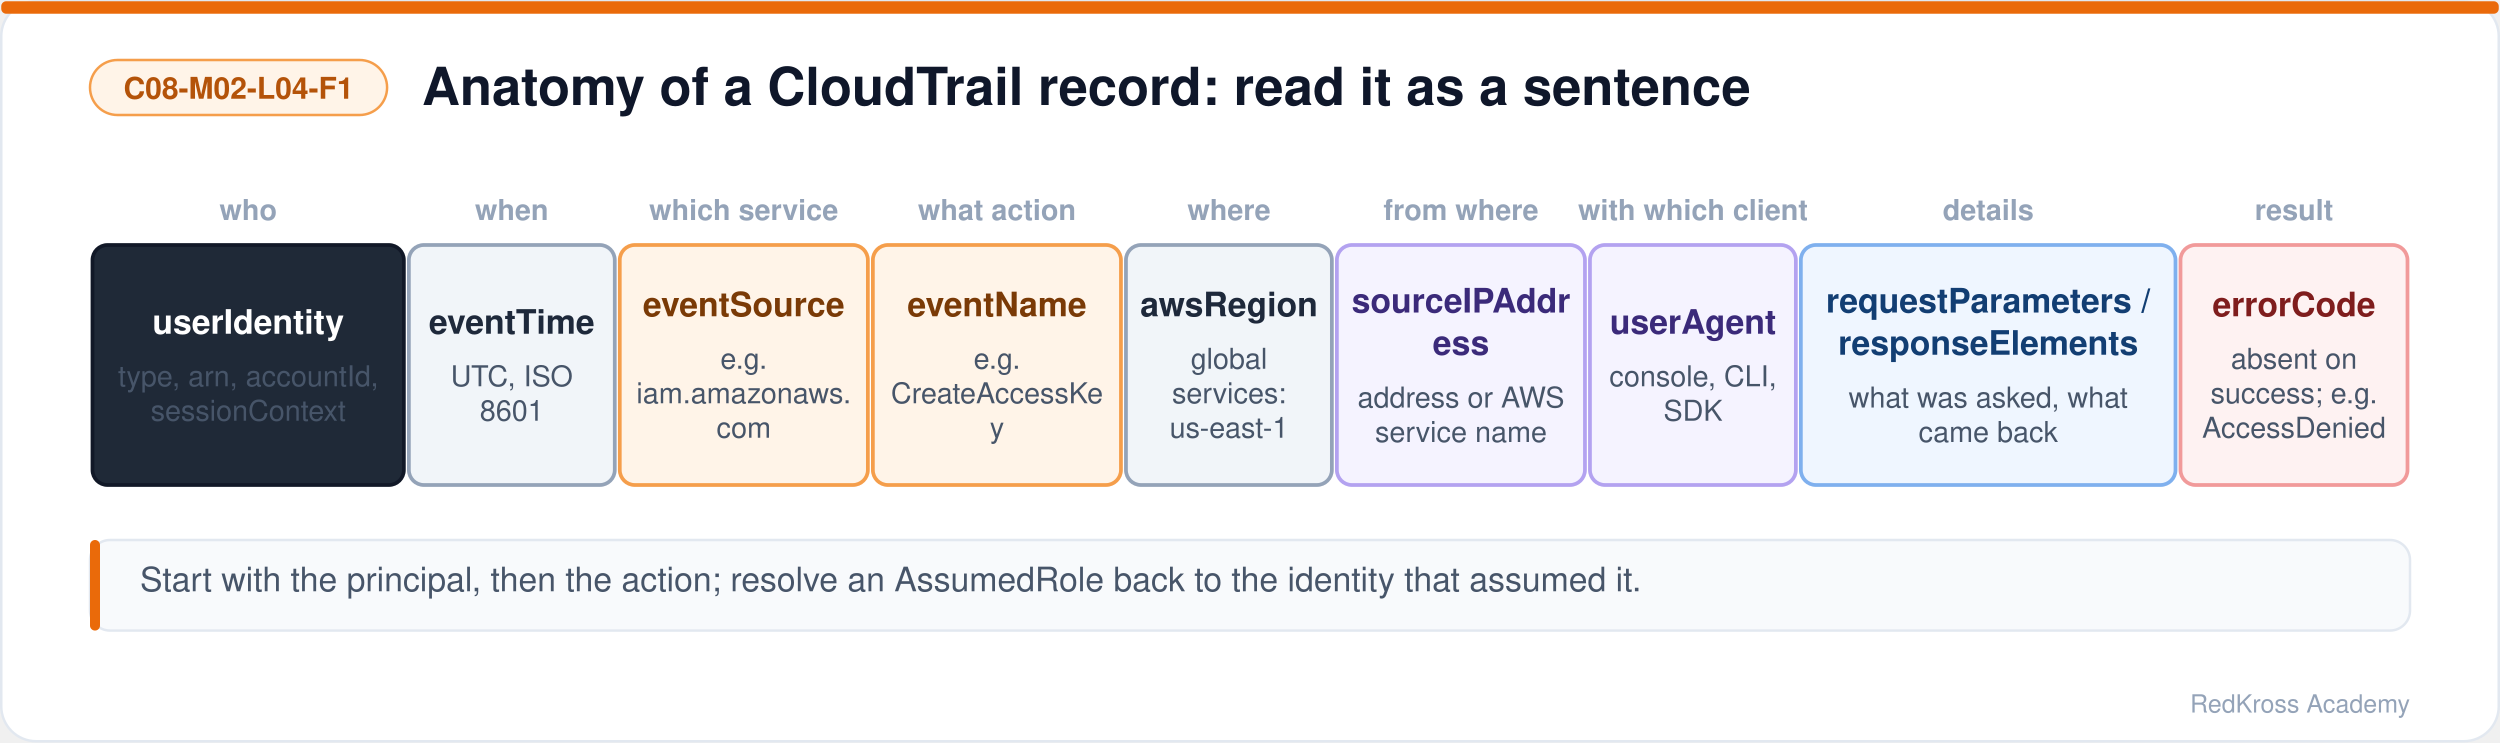
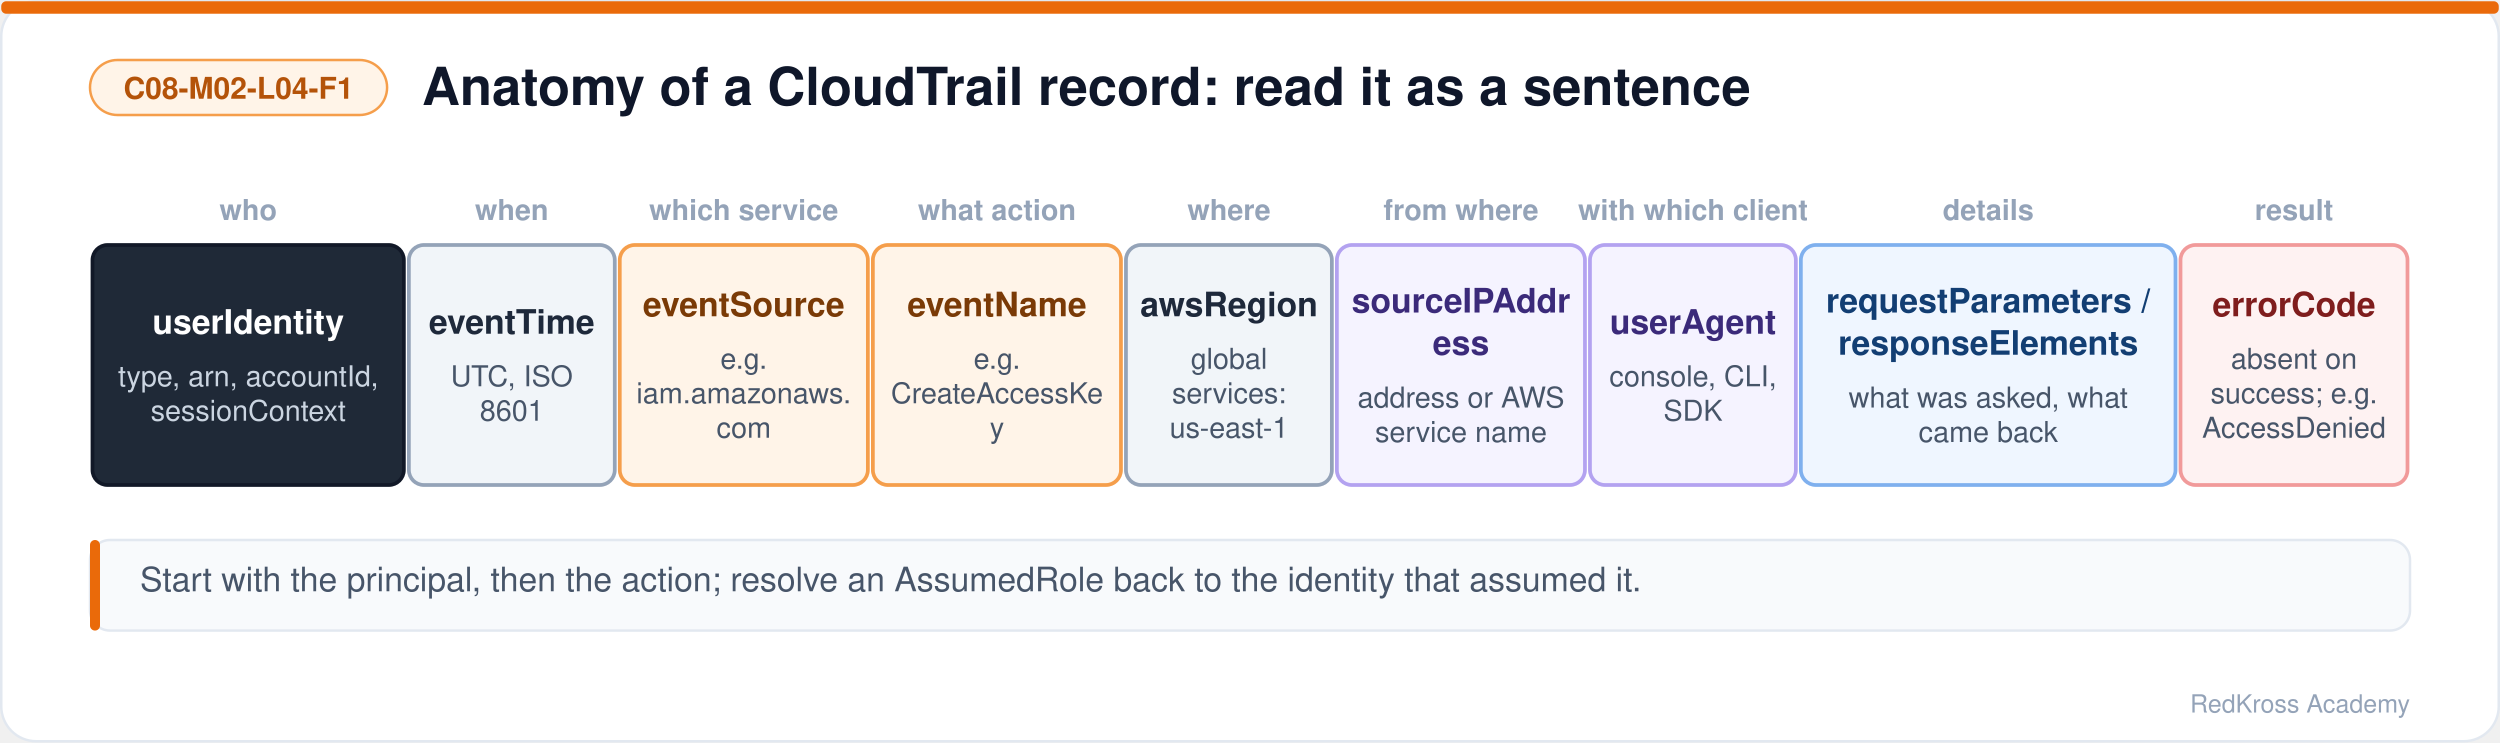
<svg xmlns="http://www.w3.org/2000/svg" viewBox="0 0 1000 297" width="1000" height="297" role="img" aria-label="Segment diagram of nine fields from left to right. userIdentity, labelled who, with type, arn, accountId and sessionContext. eventTime, labelled when, UTC in ISO 8601. eventSource, labelled which service, for example iam.amazonaws.com. eventName, labelled what action, for example CreateAccessKey. awsRegion, labelled where, with global services in us-east-1. sourceIPAddress, labelled from where, an address or an AWS service name. userAgent, labelled with which client: console, CLI or SDK. requestParameters / responseElements, labelled details: what was asked and what came back. errorCode, labelled result: absent on success, for example AccessDenied.">
  <defs>
    <marker id="ah" viewBox="0 0 10 10" refX="9" refY="5" markerWidth="7" markerHeight="7" orient="auto-start-reverse">
      <path d="M0,0 L10,5 L0,10 z" fill="#64748B" />
    </marker>
  </defs>
  <rect x="0.5" y="0.5" width="999" height="296" rx="14" fill="#FFFFFF" stroke="#E2E8F0" />
  <rect x="0.5" y="0.5" width="999" height="5" rx="2" fill="#EA6A0A" />
  <rect x="36" y="24" width="118.837" height="22" rx="11" fill="#FFF4E8" stroke="#F59E4B" />
  <text x="95.419" y="39.5" font-family="Helvetica, Arial, 'Liberation Sans', sans-serif" font-size="12" font-weight="700" fill="#B45309" text-anchor="middle">C08-M02-L04-F1</text>
  <text x="168.8" y="42.0" font-family="Helvetica, Arial, 'Liberation Sans', sans-serif" font-size="21" font-weight="700" fill="#0F172A" text-anchor="start">Anatomy of a CloudTrail record: read it as a sentence</text>
  <g transform="translate(0,68)">
    <rect x="37" y="30" width="124.545" height="96" rx="6" fill="#1F2937" stroke="#111827" stroke-width="1.5" />
    <text x="99.3" y="65.5" font-family="Helvetica, Arial, 'Liberation Sans', sans-serif" font-size="13.5" font-weight="700" fill="#FFFFFF" text-anchor="middle">userIdentity</text>
-     <text x="99.3" y="86.5" font-family="Helvetica, Arial, 'Liberation Sans', sans-serif" font-size="11.5" fill="#475569" text-anchor="middle">type, arn, accountId,</text>
-     <text x="99.3" y="100.3" font-family="Helvetica, Arial, 'Liberation Sans', sans-serif" font-size="11.5" fill="#475569" text-anchor="middle">sessionContext</text>
+     <text x="99.3" y="86.5" font-family="Helvetica, Arial, 'Liberation Sans', sans-serif" font-size="11.5" fill="#CBD5E1" text-anchor="middle">type, arn, accountId,</text>
+     <text x="99.3" y="100.3" font-family="Helvetica, Arial, 'Liberation Sans', sans-serif" font-size="11.5" fill="#CBD5E1" text-anchor="middle">sessionContext</text>
    <text x="99.3" y="20.0" font-family="Helvetica, Arial, 'Liberation Sans', sans-serif" font-size="11.5" font-weight="700" fill="#94A3B8" text-anchor="middle">who</text>
    <rect x="163.545" y="30" width="82.364" height="96" rx="6" fill="#F1F5F9" stroke="#94A3B8" stroke-width="1.5" />
    <text x="204.7" y="65.5" font-family="Helvetica, Arial, 'Liberation Sans', sans-serif" font-size="13.5" font-weight="700" fill="#1E293B" text-anchor="middle">eventTime</text>
    <text x="204.7" y="86.5" font-family="Helvetica, Arial, 'Liberation Sans', sans-serif" font-size="11.5" fill="#475569" text-anchor="middle">UTC, ISO</text>
    <text x="204.7" y="100.3" font-family="Helvetica, Arial, 'Liberation Sans', sans-serif" font-size="11.5" fill="#475569" text-anchor="middle">8601</text>
    <text x="204.7" y="20.0" font-family="Helvetica, Arial, 'Liberation Sans', sans-serif" font-size="11.5" font-weight="700" fill="#94A3B8" text-anchor="middle">when</text>
    <rect x="247.909" y="30" width="99.236" height="96" rx="6" fill="#FFF4E8" stroke="#F59E4B" stroke-width="1.5" />
    <text x="297.5" y="58.5" font-family="Helvetica, Arial, 'Liberation Sans', sans-serif" font-size="13.5" font-weight="700" fill="#7A3A06" text-anchor="middle">eventSource</text>
    <text x="297.5" y="79.5" font-family="Helvetica, Arial, 'Liberation Sans', sans-serif" font-size="11.5" fill="#475569" text-anchor="middle">e.g.</text>
    <text x="297.5" y="93.3" font-family="Helvetica, Arial, 'Liberation Sans', sans-serif" font-size="11.5" fill="#475569" text-anchor="middle">iam.amazonaws.</text>
    <text x="297.5" y="107.1" font-family="Helvetica, Arial, 'Liberation Sans', sans-serif" font-size="11.5" fill="#475569" text-anchor="middle">com</text>
    <text x="297.5" y="20.0" font-family="Helvetica, Arial, 'Liberation Sans', sans-serif" font-size="11.5" font-weight="700" fill="#94A3B8" text-anchor="middle">which service</text>
    <rect x="349.145" y="30" width="99.236" height="96" rx="6" fill="#FFF4E8" stroke="#F59E4B" stroke-width="1.5" />
    <text x="398.8" y="58.5" font-family="Helvetica, Arial, 'Liberation Sans', sans-serif" font-size="13.5" font-weight="700" fill="#7A3A06" text-anchor="middle">eventName</text>
    <text x="398.8" y="79.5" font-family="Helvetica, Arial, 'Liberation Sans', sans-serif" font-size="11.5" fill="#475569" text-anchor="middle">e.g.</text>
    <text x="398.8" y="93.3" font-family="Helvetica, Arial, 'Liberation Sans', sans-serif" font-size="11.5" fill="#475569" text-anchor="middle">CreateAccessKe</text>
    <text x="398.8" y="107.1" font-family="Helvetica, Arial, 'Liberation Sans', sans-serif" font-size="11.5" fill="#475569" text-anchor="middle">y</text>
    <text x="398.8" y="20.0" font-family="Helvetica, Arial, 'Liberation Sans', sans-serif" font-size="11.5" font-weight="700" fill="#94A3B8" text-anchor="middle">what action</text>
    <rect x="450.382" y="30" width="82.364" height="96" rx="6" fill="#F1F5F9" stroke="#94A3B8" stroke-width="1.5" />
    <text x="491.6" y="58.5" font-family="Helvetica, Arial, 'Liberation Sans', sans-serif" font-size="13.5" font-weight="700" fill="#1E293B" text-anchor="middle">awsRegion</text>
    <text x="491.6" y="79.5" font-family="Helvetica, Arial, 'Liberation Sans', sans-serif" font-size="11.5" fill="#475569" text-anchor="middle">global</text>
    <text x="491.6" y="93.3" font-family="Helvetica, Arial, 'Liberation Sans', sans-serif" font-size="11.5" fill="#475569" text-anchor="middle">services:</text>
    <text x="491.6" y="107.1" font-family="Helvetica, Arial, 'Liberation Sans', sans-serif" font-size="11.5" fill="#475569" text-anchor="middle">us-east-1</text>
    <text x="491.6" y="20.0" font-family="Helvetica, Arial, 'Liberation Sans', sans-serif" font-size="11.5" font-weight="700" fill="#94A3B8" text-anchor="middle">where</text>
    <rect x="534.745" y="30" width="99.236" height="96" rx="6" fill="#F5F3FF" stroke="#B3A2F0" stroke-width="1.5" />
    <text x="584.4" y="57.0" font-family="Helvetica, Arial, 'Liberation Sans', sans-serif" font-size="13.5" font-weight="700" fill="#3B2A7A" text-anchor="middle">sourceIPAddr</text>
    <text x="584.4" y="73.9" font-family="Helvetica, Arial, 'Liberation Sans', sans-serif" font-size="13.5" font-weight="700" fill="#3B2A7A" text-anchor="middle">ess</text>
    <text x="584.4" y="95.0" font-family="Helvetica, Arial, 'Liberation Sans', sans-serif" font-size="11.5" fill="#475569" text-anchor="middle">address or AWS</text>
    <text x="584.4" y="108.8" font-family="Helvetica, Arial, 'Liberation Sans', sans-serif" font-size="11.5" fill="#475569" text-anchor="middle">service name</text>
    <text x="584.4" y="20.0" font-family="Helvetica, Arial, 'Liberation Sans', sans-serif" font-size="11.5" font-weight="700" fill="#94A3B8" text-anchor="middle">from where</text>
    <rect x="635.982" y="30" width="82.364" height="96" rx="6" fill="#F5F3FF" stroke="#B3A2F0" stroke-width="1.5" />
    <text x="677.2" y="65.5" font-family="Helvetica, Arial, 'Liberation Sans', sans-serif" font-size="13.5" font-weight="700" fill="#3B2A7A" text-anchor="middle">userAgent</text>
    <text x="677.2" y="86.5" font-family="Helvetica, Arial, 'Liberation Sans', sans-serif" font-size="11.5" fill="#475569" text-anchor="middle">console, CLI,</text>
    <text x="677.2" y="100.3" font-family="Helvetica, Arial, 'Liberation Sans', sans-serif" font-size="11.5" fill="#475569" text-anchor="middle">SDK</text>
    <text x="677.2" y="20.0" font-family="Helvetica, Arial, 'Liberation Sans', sans-serif" font-size="11.5" font-weight="700" fill="#94A3B8" text-anchor="middle">with which client</text>
    <rect x="720.345" y="30" width="149.855" height="96" rx="6" fill="#EFF6FF" stroke="#7FB0EE" stroke-width="1.5" />
    <text x="795.3" y="57.0" font-family="Helvetica, Arial, 'Liberation Sans', sans-serif" font-size="13.5" font-weight="700" fill="#123E73" text-anchor="middle">requestParameters /</text>
    <text x="795.3" y="73.9" font-family="Helvetica, Arial, 'Liberation Sans', sans-serif" font-size="13.5" font-weight="700" fill="#123E73" text-anchor="middle">responseElements</text>
    <text x="795.3" y="95.0" font-family="Helvetica, Arial, 'Liberation Sans', sans-serif" font-size="11.5" fill="#475569" text-anchor="middle">what was asked, what</text>
    <text x="795.3" y="108.8" font-family="Helvetica, Arial, 'Liberation Sans', sans-serif" font-size="11.5" fill="#475569" text-anchor="middle">came back</text>
    <text x="795.3" y="20.0" font-family="Helvetica, Arial, 'Liberation Sans', sans-serif" font-size="11.5" font-weight="700" fill="#94A3B8" text-anchor="middle">details</text>
    <rect x="872.2" y="30" width="90.8" height="96" rx="6" fill="#FEF2F2" stroke="#F19A9A" stroke-width="1.5" />
    <text x="917.6" y="58.5" font-family="Helvetica, Arial, 'Liberation Sans', sans-serif" font-size="13.5" font-weight="700" fill="#7F1D1D" text-anchor="middle">errorCode</text>
    <text x="917.6" y="79.5" font-family="Helvetica, Arial, 'Liberation Sans', sans-serif" font-size="11.5" fill="#475569" text-anchor="middle">absent on</text>
    <text x="917.6" y="93.3" font-family="Helvetica, Arial, 'Liberation Sans', sans-serif" font-size="11.5" fill="#475569" text-anchor="middle">success; e.g.</text>
    <text x="917.6" y="107.1" font-family="Helvetica, Arial, 'Liberation Sans', sans-serif" font-size="11.5" fill="#475569" text-anchor="middle">AccessDenied</text>
    <text x="917.6" y="20.0" font-family="Helvetica, Arial, 'Liberation Sans', sans-serif" font-size="11.5" font-weight="700" fill="#94A3B8" text-anchor="middle">result</text>
    <rect x="36" y="148" width="928" height="36.225" rx="8" fill="#F8FAFC" stroke="#E2E8F0" />
    <rect x="36" y="148" width="4" height="36.225" rx="2" fill="#EA6A0A" />
    <text x="56.0" y="168.5" font-family="Helvetica, Arial, 'Liberation Sans', sans-serif" font-size="13.5" fill="#475569" text-anchor="start">Start with the principal, then the action; resolve an AssumedRole back to the identity that assumed it.</text>
  </g>
  <text x="964" y="285" font-family="Helvetica, Arial, 'Liberation Sans', sans-serif" font-size="10" fill="#94A3B8" text-anchor="end">RedKross Academy</text>
</svg>
